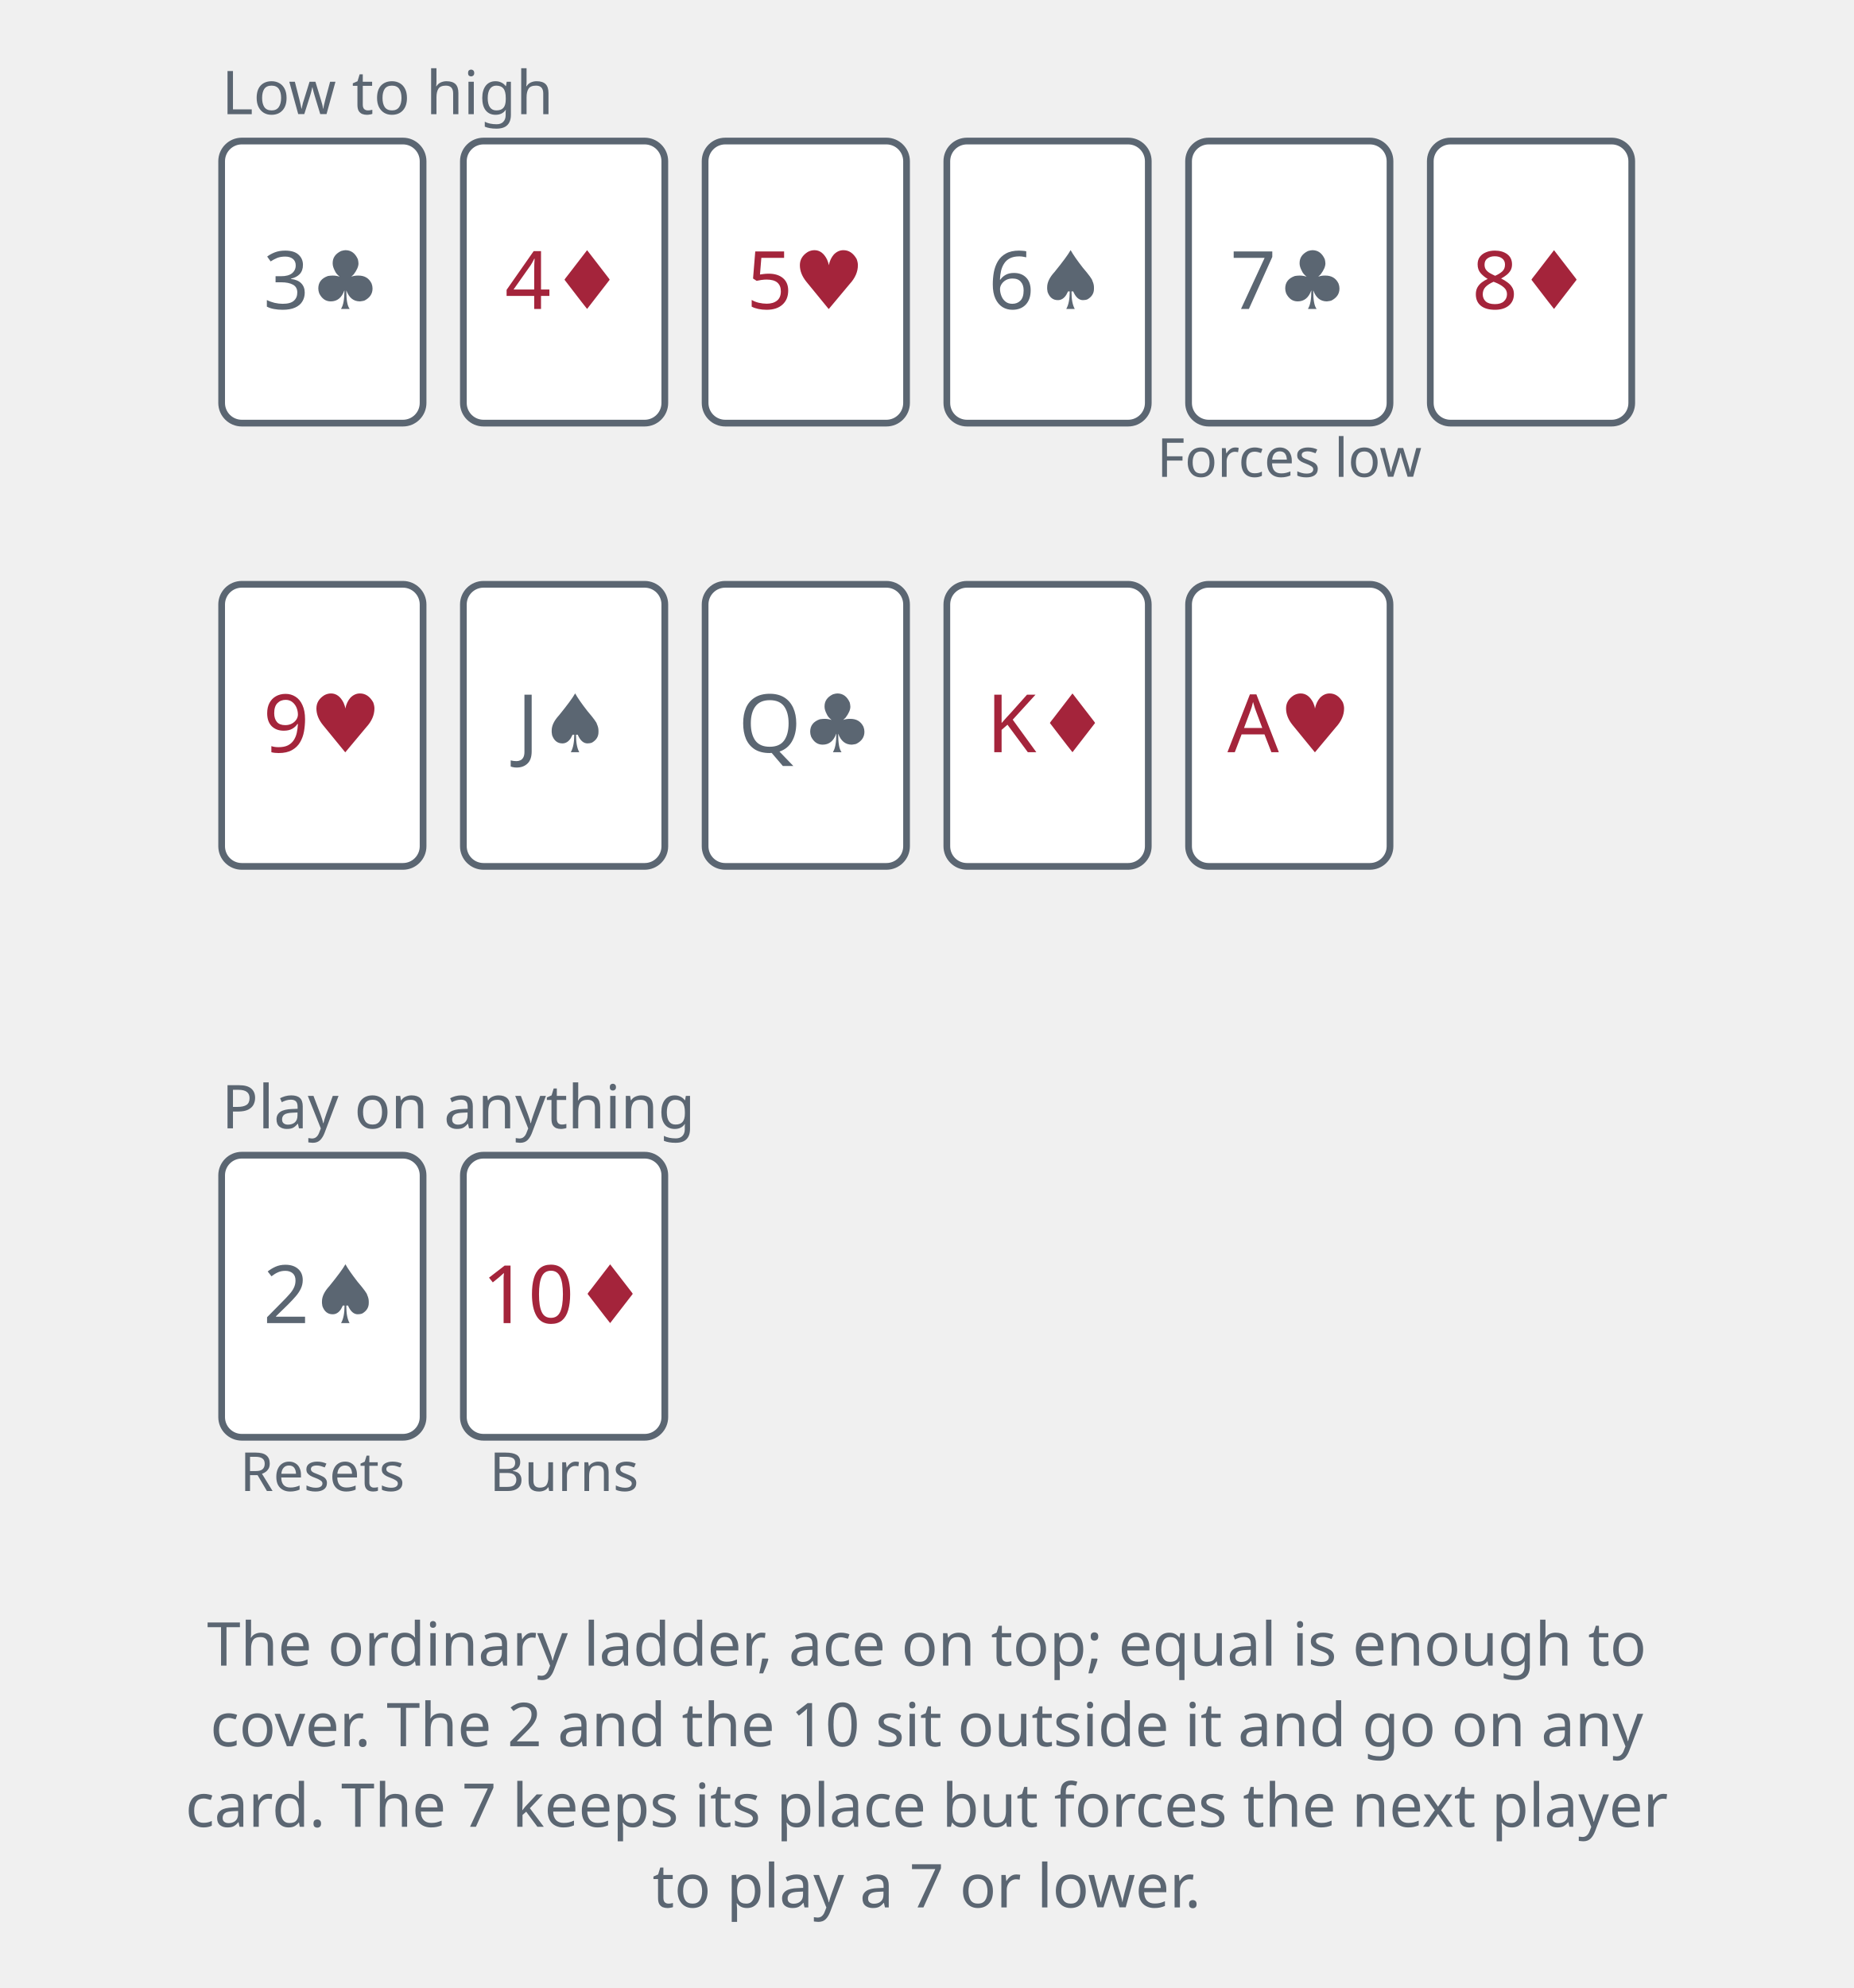
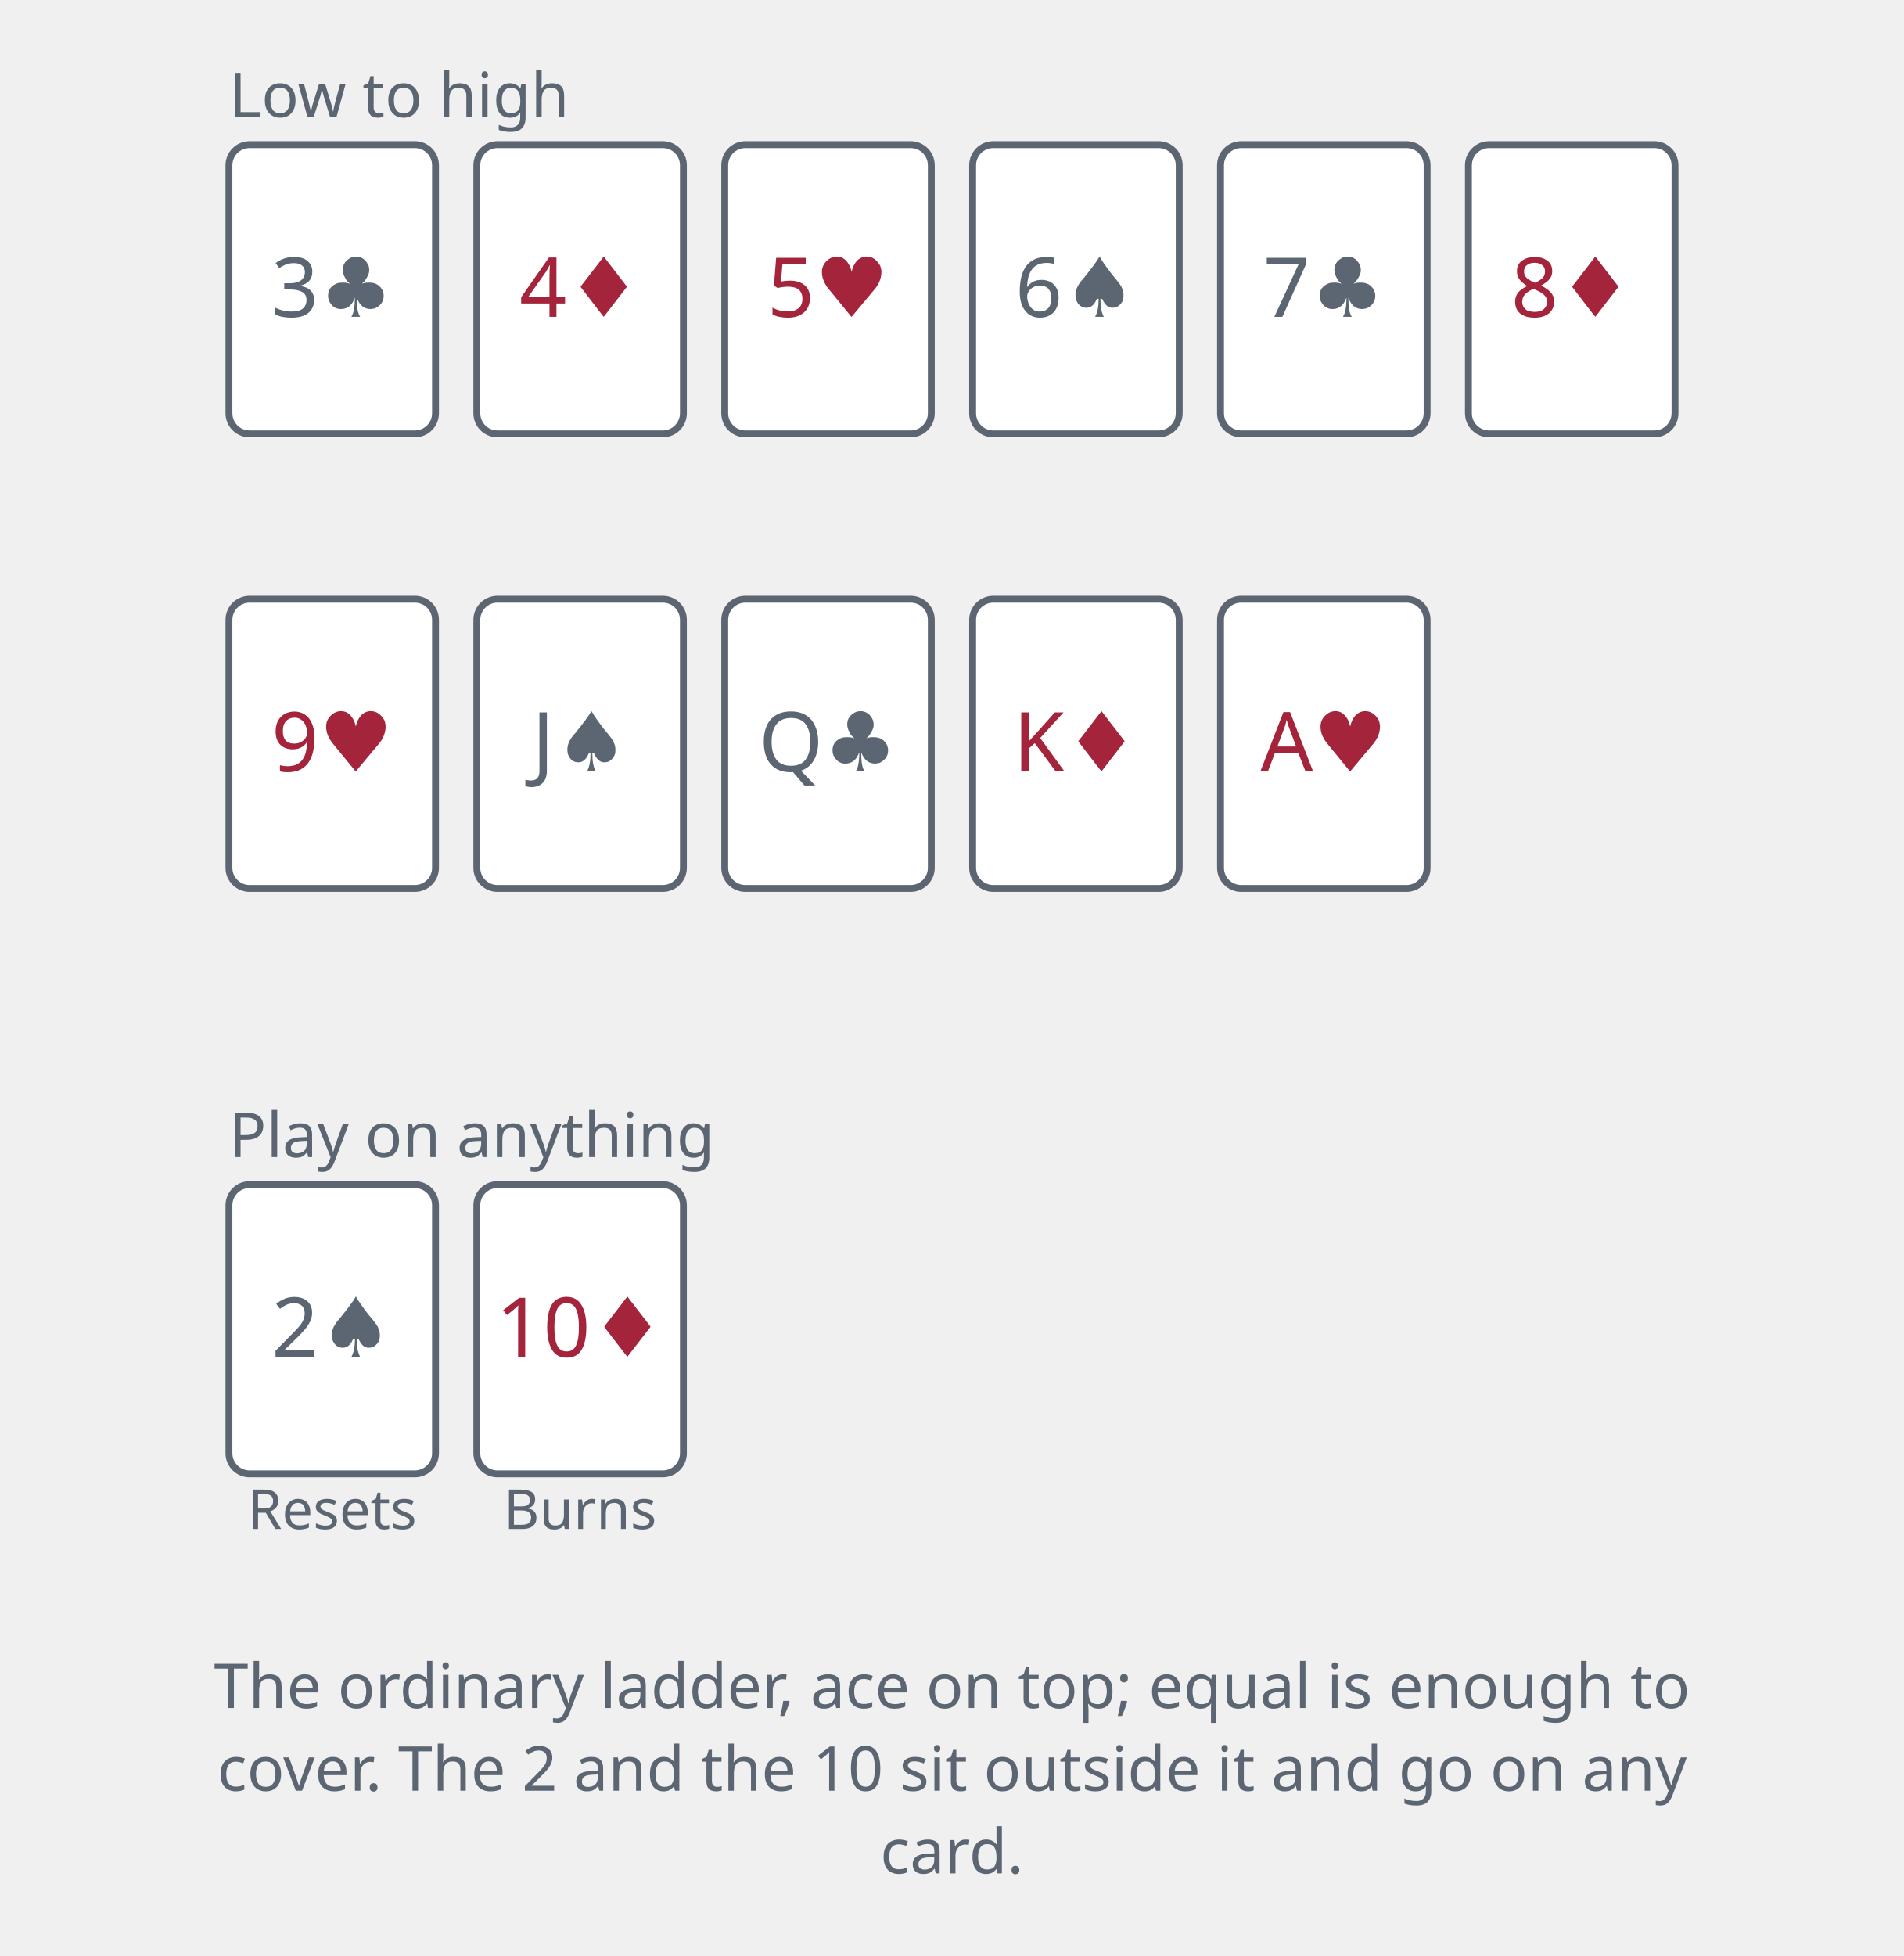
- <svg xmlns="http://www.w3.org/2000/svg" viewBox="0 0 276 296" width="442" height="474" role="img" aria-label="Palace: The ordinary ladder, ace on top; equal is enough to cover. The 2 and the 10 sit outside it and go on any card. The 7 keeps its place but forces the next player to play a 7 or lower.">
+ <svg xmlns="http://www.w3.org/2000/svg" viewBox="0 0 276 284" width="442" height="454" role="img" aria-label="Palace: The ordinary ladder, ace on top; equal is enough to cover. The 2 and the 10 sit outside it and go on any card.">
  <rect x="33.0" y="21.0" width="30" height="42" rx="3" fill="#ffffff" stroke="#5b6672" stroke-width="1" />
  <text x="48.0" y="46.0" text-anchor="middle" font-family="system-ui, sans-serif" font-size="12" fill="#5b6672">3♣</text>
  <rect x="69.0" y="21.0" width="30" height="42" rx="3" fill="#ffffff" stroke="#5b6672" stroke-width="1" />
  <text x="84.0" y="46.0" text-anchor="middle" font-family="system-ui, sans-serif" font-size="12" fill="#a4243b">4♦</text>
  <rect x="105.0" y="21.0" width="30" height="42" rx="3" fill="#ffffff" stroke="#5b6672" stroke-width="1" />
  <text x="120.0" y="46.0" text-anchor="middle" font-family="system-ui, sans-serif" font-size="12" fill="#a4243b">5♥</text>
  <rect x="141.0" y="21.0" width="30" height="42" rx="3" fill="#ffffff" stroke="#5b6672" stroke-width="1" />
  <text x="156.0" y="46.0" text-anchor="middle" font-family="system-ui, sans-serif" font-size="12" fill="#5b6672">6♠</text>
  <rect x="177.0" y="21.0" width="30" height="42" rx="3" fill="#ffffff" stroke="#5b6672" stroke-width="1" />
  <text x="192.0" y="46.0" text-anchor="middle" font-family="system-ui, sans-serif" font-size="12" fill="#5b6672">7♣</text>
-   <text x="192.0" y="71.0" text-anchor="middle" font-family="system-ui, sans-serif" font-size="8" fill="#5b6672">Forces low</text>
  <rect x="213.0" y="21.0" width="30" height="42" rx="3" fill="#ffffff" stroke="#5b6672" stroke-width="1" />
  <text x="228.0" y="46.0" text-anchor="middle" font-family="system-ui, sans-serif" font-size="12" fill="#a4243b">8♦</text>
  <rect x="33.0" y="87.0" width="30" height="42" rx="3" fill="#ffffff" stroke="#5b6672" stroke-width="1" />
  <text x="48.0" y="112.0" text-anchor="middle" font-family="system-ui, sans-serif" font-size="12" fill="#a4243b">9♥</text>
  <rect x="69.0" y="87.0" width="30" height="42" rx="3" fill="#ffffff" stroke="#5b6672" stroke-width="1" />
  <text x="84.0" y="112.0" text-anchor="middle" font-family="system-ui, sans-serif" font-size="12" fill="#5b6672">J♠</text>
  <rect x="105.0" y="87.0" width="30" height="42" rx="3" fill="#ffffff" stroke="#5b6672" stroke-width="1" />
  <text x="120.0" y="112.0" text-anchor="middle" font-family="system-ui, sans-serif" font-size="12" fill="#5b6672">Q♣</text>
  <rect x="141.0" y="87.0" width="30" height="42" rx="3" fill="#ffffff" stroke="#5b6672" stroke-width="1" />
  <text x="156.0" y="112.0" text-anchor="middle" font-family="system-ui, sans-serif" font-size="12" fill="#a4243b">K♦</text>
  <rect x="177.0" y="87.0" width="30" height="42" rx="3" fill="#ffffff" stroke="#5b6672" stroke-width="1" />
  <text x="192.0" y="112.0" text-anchor="middle" font-family="system-ui, sans-serif" font-size="12" fill="#a4243b">A♥</text>
  <rect x="33.0" y="172.0" width="30" height="42" rx="3" fill="#ffffff" stroke="#5b6672" stroke-width="1" />
  <text x="48.0" y="197.0" text-anchor="middle" font-family="system-ui, sans-serif" font-size="12" fill="#5b6672">2♠</text>
  <text x="48.0" y="222.0" text-anchor="middle" font-family="system-ui, sans-serif" font-size="8" fill="#5b6672">Resets</text>
  <rect x="69.0" y="172.0" width="30" height="42" rx="3" fill="#ffffff" stroke="#5b6672" stroke-width="1" />
  <text x="84.0" y="197.0" text-anchor="middle" font-family="system-ui, sans-serif" font-size="12" fill="#a4243b">10♦</text>
  <text x="84.0" y="222.0" text-anchor="middle" font-family="system-ui, sans-serif" font-size="8" fill="#5b6672">Burns</text>
  <text x="33.0" y="17.0" font-family="system-ui, sans-serif" font-size="9" fill="#5b6672">Low to high</text>
  <text x="33.0" y="168.0" font-family="system-ui, sans-serif" font-size="9" fill="#5b6672">Play on anything</text>
  <text x="138.0" y="248.0" text-anchor="middle" font-family="system-ui, sans-serif" font-size="9" fill="#5b6672">The ordinary ladder, ace on top; equal is enough to</text>
  <text x="138.0" y="260.0" text-anchor="middle" font-family="system-ui, sans-serif" font-size="9" fill="#5b6672">cover. The 2 and the 10 sit outside it and go on any</text>
-   <text x="138.0" y="272.0" text-anchor="middle" font-family="system-ui, sans-serif" font-size="9" fill="#5b6672">card. The 7 keeps its place but forces the next player</text>
-   <text x="138.0" y="284.0" text-anchor="middle" font-family="system-ui, sans-serif" font-size="9" fill="#5b6672">to play a 7 or lower.</text>
+   <text x="138.0" y="272.0" text-anchor="middle" font-family="system-ui, sans-serif" font-size="9" fill="#5b6672">card.</text>
</svg>
